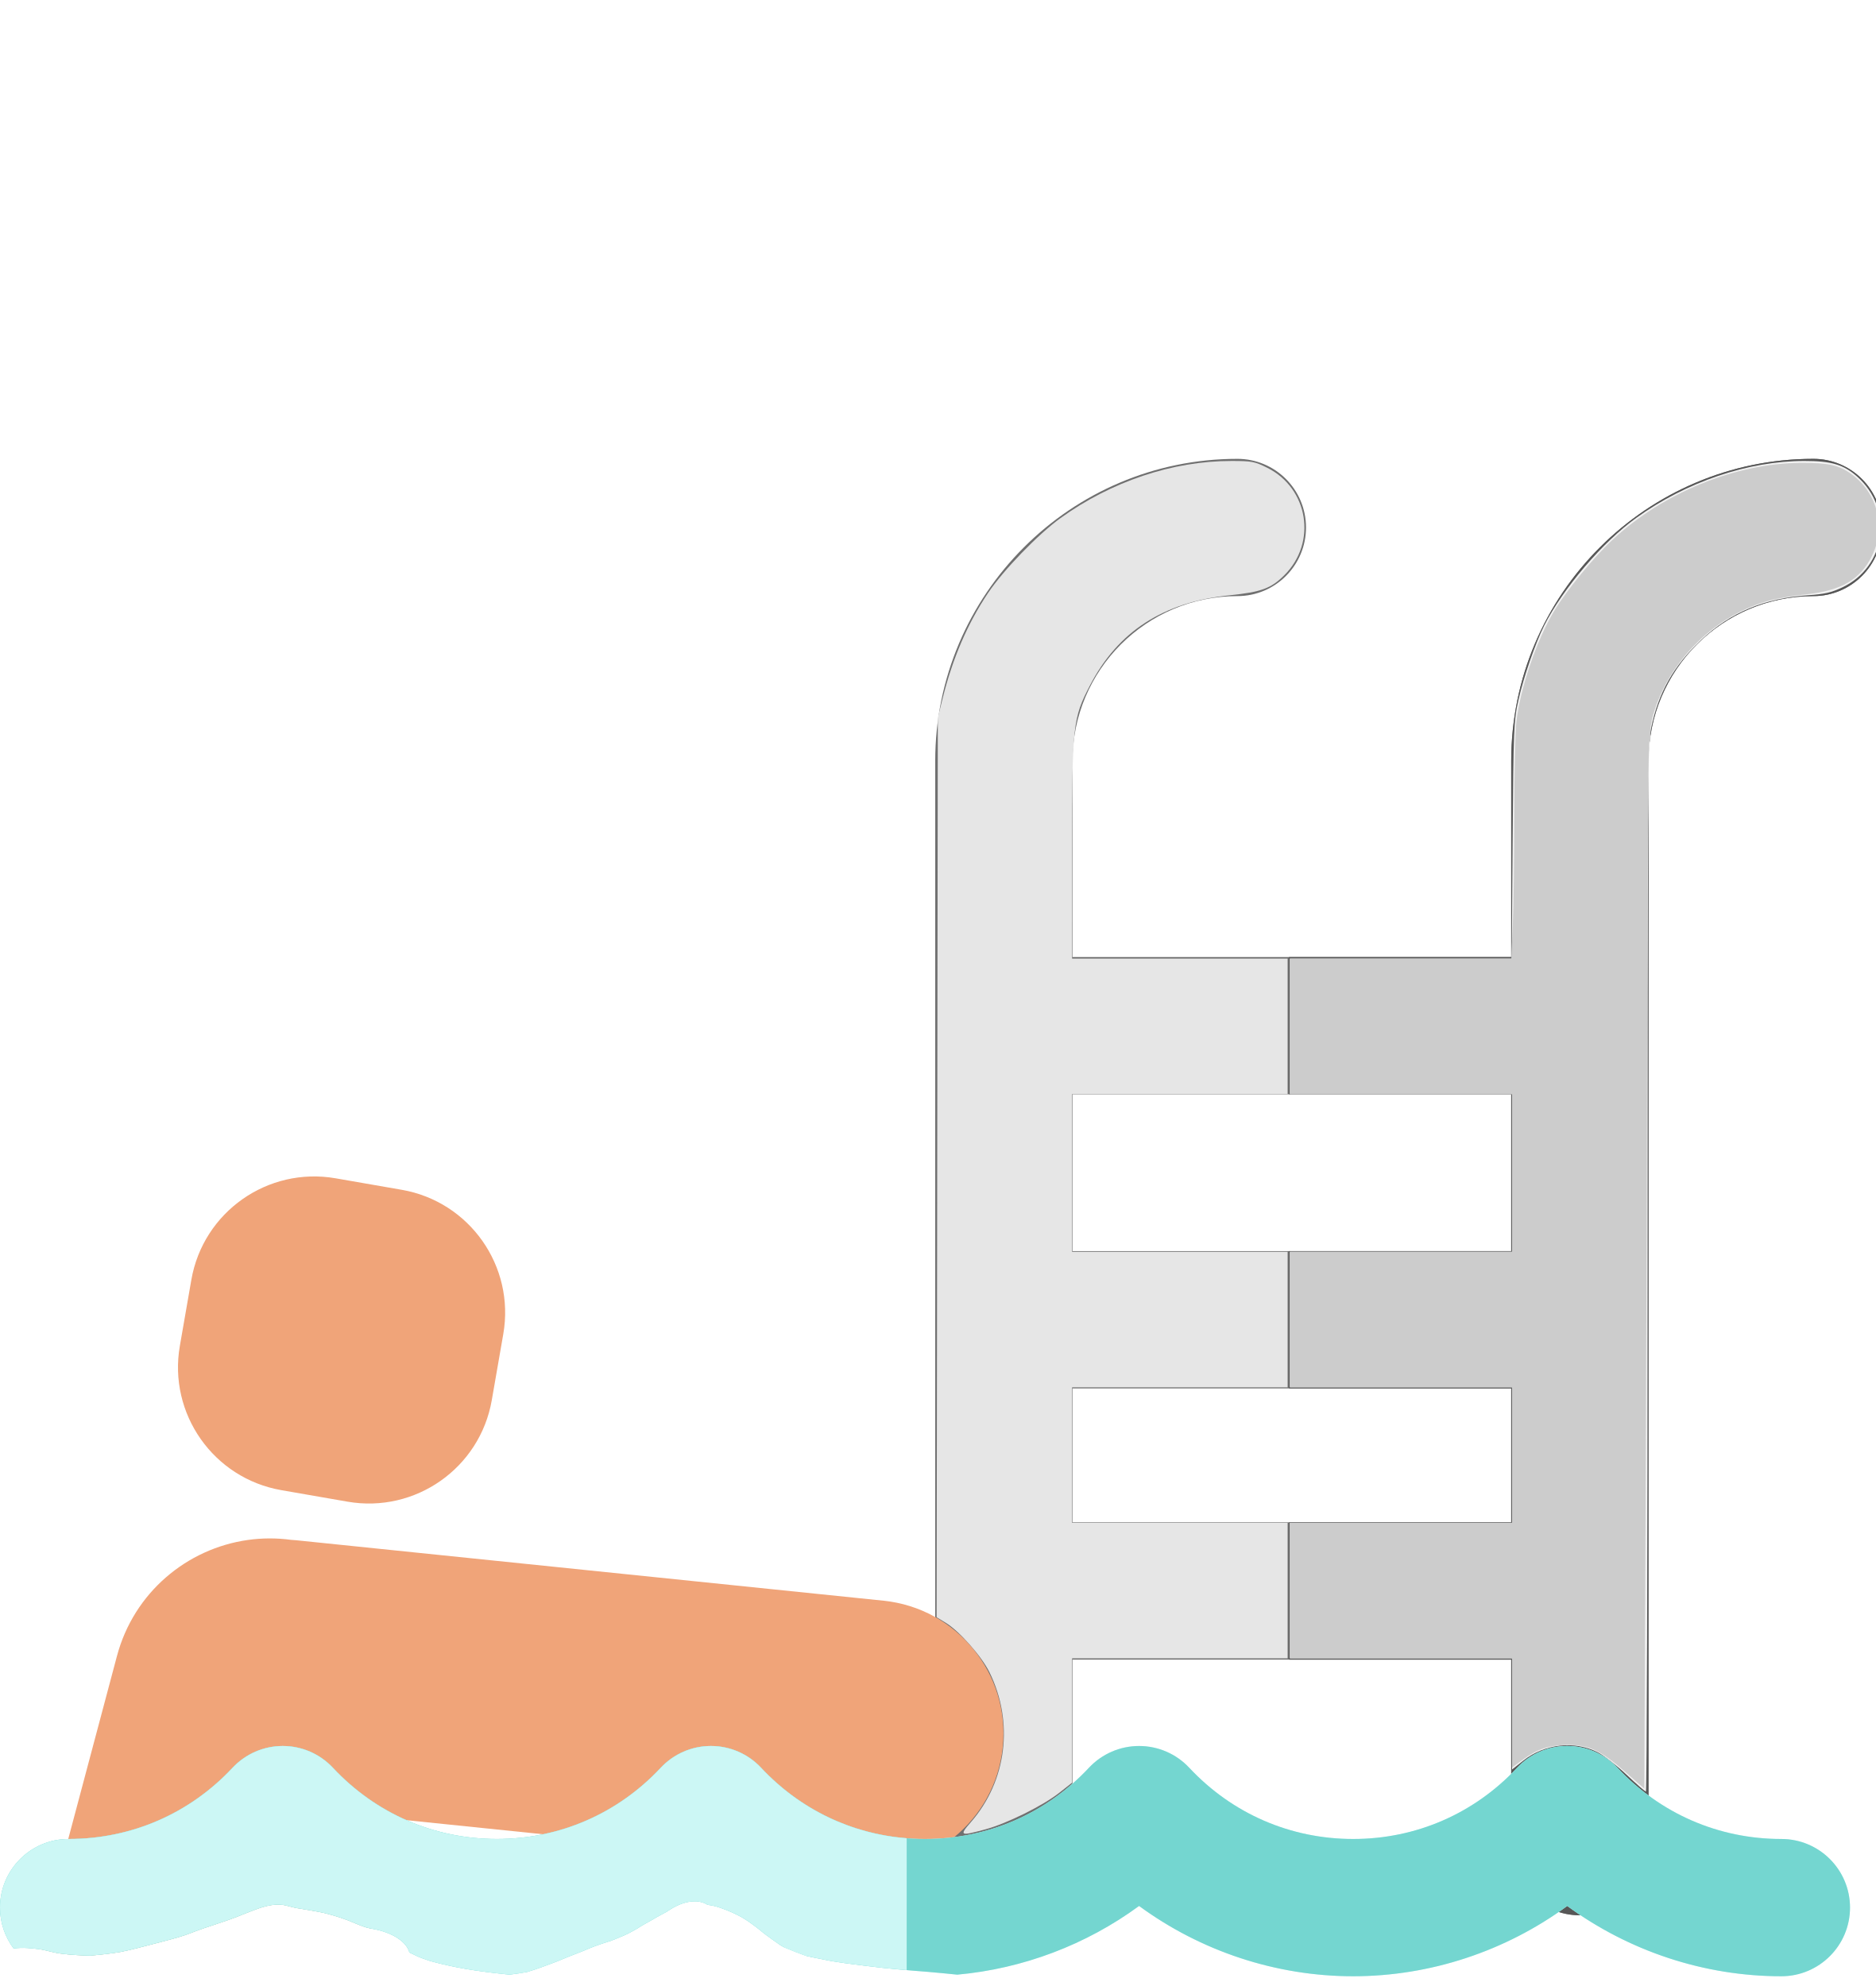
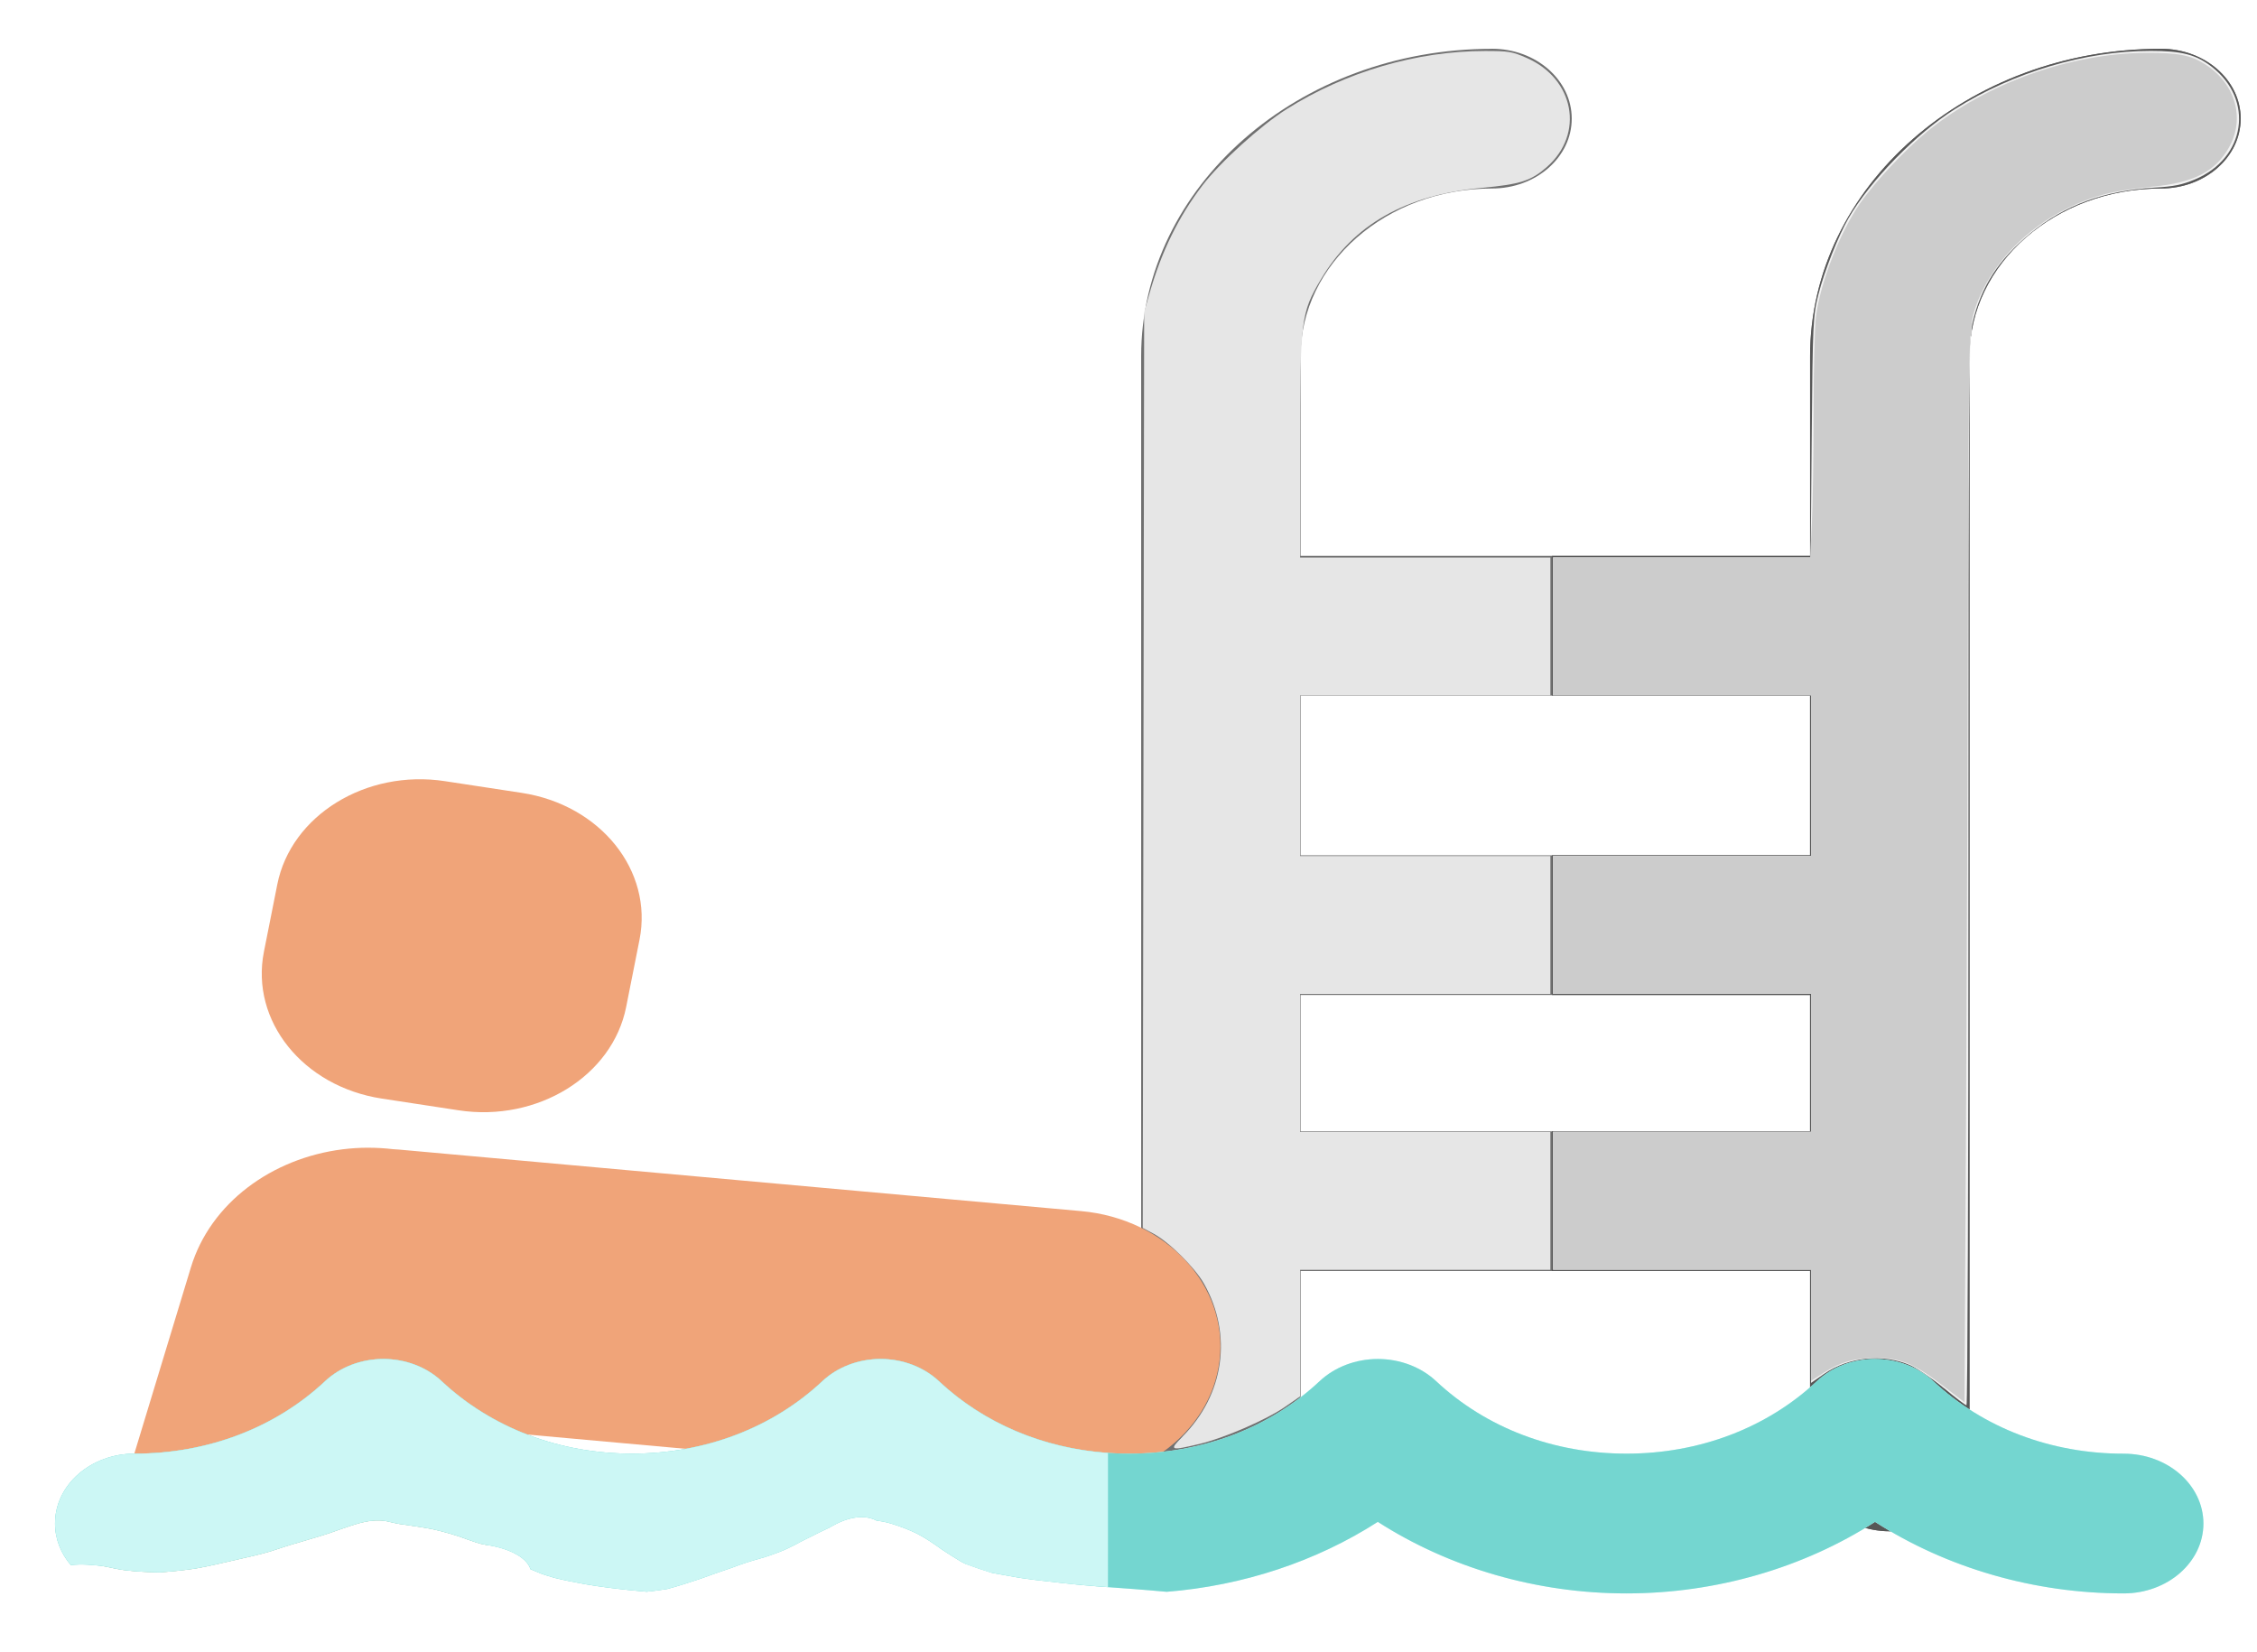
- <svg xmlns="http://www.w3.org/2000/svg" height="844.392" width="797.166" version="1.1" id="Capa_1" viewBox="0 0 510.19 540.414" xml:space="preserve">
+ <svg xmlns="http://www.w3.org/2000/svg" height="113.341" width="154.9" version="1.1" id="Capa_1" viewBox="0 0 99.136 72.539" xml:space="preserve">
  <defs id="defs19" />
-   <path style="fill:#f0a479" d="M 76.55,405.492 C 58.083,402.28 45.716,384.706 48.927,366.239 L 52.056,348.253 c 3.213,-18.467 20.786,-30.834 39.253,-27.623 l 17.986,3.129 c 18.468,3.213 30.836,20.785 27.624,39.253 l -3.128,17.987 c -3.212,18.466 -20.787,30.833 -39.254,27.622 z" id="path2" />
-   <path id="path4" style="fill:#707070" d="m 336.627,124.856 c -45.324,0 -82.199,36.876 -82.199,82.2 v 297.574 c 0,10.314 8.361,18.674 18.675,18.674 10.314,0 18.675,-8.36 18.675,-18.674 v -53.029 h 119.349 v 50.895 c 0,10.314 8.361,18.675 18.675,18.675 10.314,0 18.675,-8.361 18.675,-18.675 V 207.055 c 0,-24.73 20.119,-44.85 44.849,-44.85 10.314,0 18.675,-8.361 18.675,-18.675 10e-4,-10.313 -8.361,-18.674 -18.675,-18.674 -45.324,0 -82.199,36.876 -82.199,82.2 v 53.362 H 291.778 v -53.362 c 0,-24.73 20.119,-44.85 44.849,-44.85 10.314,0 18.675,-8.361 18.675,-18.675 0,-10.314 -8.361,-18.675 -18.675,-18.675 z m -44.85,172.912 h 119.351 v 42.684 h -119.351 z m 0,80.034 h 119.351 v 36.448 h -119.351 z" />
-   <path style="fill:#575757" d="m 493.327,124.856 c -45.324,0 -82.199,36.875 -82.199,82.199 v 53.362 h -60.465 v 37.35 h 60.465 v 42.684 h -60.465 v 37.35 h 60.465 v 36.448 h -60.465 v 37.35 h 60.465 v 50.896 c 0,10.314 8.361,18.675 18.675,18.675 10.314,0 18.675,-8.361 18.675,-18.675 v -295.44 c 0,-24.73 20.119,-44.849 44.849,-44.849 10.314,0 18.675,-8.361 18.675,-18.675 0,-10.314 -8.361,-18.675 -18.675,-18.675 z" id="path6" />
-   <path id="path8" style="fill:#f0a479" d="m 73.253,418.622 c -1.963,0.007 -3.91,0.149 -5.826,0.42 -16.609,2.346 -31.016,14.335 -35.604,31.565 l -21.241,79.797 c 0.276,0.037 0.557,0.063 0.831,0.102 1.736,0.35 3.43,0.885 5.191,1.096 2.63,0.34 5.278,0.487 7.929,0.542 2.751,-0.229 5.495,-0.534 8.219,-0.993 3.246,-0.623 6.419,-1.559 9.625,-2.354 2.713,-0.726 5.456,-1.372 8.115,-2.281 2.284,-0.859 4.565,-1.731 6.893,-2.465 3.14,-1.053 6.292,-2.078 9.344,-3.375 3.031,-1.161 6.152,-2.574 9.429,-2.406 0.468,0.024 0.939,0.081 1.414,0.175 1.399,0.332 2.769,0.776 4.208,0.929 2.208,0.383 4.426,0.727 6.614,1.213 2.837,0.716 5.625,1.611 8.306,2.793 1.374,0.555 2.791,1.164 4.255,1.41 v -0.001 c 0.086,0.014 0.165,0.033 0.25,0.048 l 7.905,-29.696 123.808,12.744 c 19.97,2.056 37.826,-12.468 39.881,-32.438 2.056,-19.97 -12.468,-37.825 -32.439,-39.88 L 80.61,419.122 c -0.478,-0.049 -0.952,-0.081 -1.426,-0.11 -1.987,-0.27 -3.968,-0.397 -5.931,-0.39 z M 3.043,590.322 c 0.009,0.035 0.133,0.358 0.219,0.583 -0.005,-0.066 -0.017,-0.133 -0.02,-0.199 -0.136,-0.275 -0.214,-0.442 -0.199,-0.384 z m 3.123,8.539 c 0.05,0.162 0.095,0.325 0.145,0.488 0.085,-0.091 0.224,-0.244 0.313,-0.339 -0.153,-0.048 -0.305,-0.1 -0.458,-0.149 z M 159.228,723.193 c -0.208,-0.006 -0.758,0.337 -0.556,0.284 0.126,-0.033 0.521,-0.185 0.777,-0.274 -0.073,-0.002 -0.149,-0.007 -0.221,-0.01 z m -1.225,13.013 0.045,0.564 c 0.214,-0.165 0.457,-0.287 0.684,-0.434 -0.243,-0.035 -0.486,-0.071 -0.729,-0.13 z m 70.234,3.188 c -0.296,0.442 -0.587,0.882 -0.938,1.335 -0.39,0.386 -0.797,0.739 -1.218,1.068 l 2.32,-0.285 z m -25.949,4.975 c -0.443,0.172 -0.886,0.344 -1.329,0.516 l 1.724,-0.211 c -0.131,-0.103 -0.265,-0.202 -0.395,-0.305 z m -36.493,3.15 c -0.221,0.159 -0.429,0.321 -0.604,0.486 -0.137,0.13 0.349,-0.147 0.524,-0.22 0.034,-0.115 0.048,-0.155 0.08,-0.266 z" />
-   <path id="path10" style="fill:#ccf7f5" d="m 426.377,475.104 c -5.172,0 -10.11,2.144 -13.641,5.921 -11.686,12.5 -27.526,19.384 -44.6,19.384 -17.074,0 -32.914,-6.884 -44.602,-19.384 -3.531,-3.776 -8.47,-5.92 -13.641,-5.92 -5.171,0 -10.111,2.143 -13.643,5.92 -11.687,12.499 -27.525,19.384 -44.599,19.384 -17.074,0 -32.914,-6.884 -44.602,-19.384 -3.533,-3.776 -8.472,-5.92 -13.643,-5.92 -5.171,0 -10.11,2.144 -13.641,5.921 -11.686,12.499 -27.526,19.384 -44.6,19.384 -17.074,0 -32.912,-6.884 -44.6,-19.384 -3.533,-3.776 -8.472,-5.92 -13.643,-5.92 -5.172,0 -10.11,2.143 -13.641,5.92 -11.688,12.499 -27.528,19.384 -44.602,19.384 -10.314,0 -18.675,8.36 -18.675,18.674 0,4.173 1.387,8.013 3.7,11.123 2.535,-0.362 5.161,-0.063 7.708,0.3 1.736,0.35 3.43,0.885 5.191,1.096 2.63,0.34 5.278,0.487 7.929,0.542 2.751,-0.229 5.495,-0.534 8.219,-0.993 3.246,-0.623 6.419,-1.559 9.625,-2.354 2.713,-0.726 5.456,-1.372 8.115,-2.281 2.284,-0.859 4.565,-1.731 6.893,-2.465 3.14,-1.053 6.292,-2.078 9.344,-3.375 3.031,-1.161 6.152,-2.574 9.429,-2.406 0.468,0.024 0.939,0.081 1.414,0.175 1.399,0.332 2.769,0.776 4.208,0.929 2.208,0.383 4.426,0.727 6.614,1.213 2.837,0.716 5.625,1.611 8.306,2.793 1.374,0.555 2.791,1.164 4.255,1.41 v -0.001 c 6.138,1.03 9.727,3.775 10.424,6.509 0.425,0.205 0.854,0.4 1.28,0.603 1.39,0.751 2.888,1.205 4.374,1.716 2.381,0.655 4.783,1.216 7.205,1.694 3.341,0.668 6.716,1.137 10.098,1.548 1.427,0.142 2.852,0.304 4.278,0.466 1.605,-0.2 3.207,-0.421 4.796,-0.723 2.656,-0.785 5.24,-1.792 7.834,-2.758 2.464,-1.036 4.951,-2.019 7.448,-2.975 2.072,-0.927 4.202,-1.71 6.368,-2.388 1.589,-0.471 3.107,-1.145 4.634,-1.784 1.284,-0.554 2.501,-1.242 3.711,-1.938 1.319,-0.879 2.729,-1.605 4.104,-2.39 1.285,-0.798 2.634,-1.481 3.961,-2.204 0.417,-0.304 0.145,-0.113 0.831,-0.55 2.429,-1.548 4.668,-2.219 6.569,-2.251 1.44,-0.024 2.658,0.343 3.635,0.958 1.078,0.126 2.25,0.391 3.51,0.828 2.031,0.703 3.992,1.57 5.875,2.604 2.108,1.239 4.024,2.75 5.906,4.301 1.432,1.104 2.917,2.135 4.398,3.174 0.667,0.389 0.821,0.479 1.025,0.603 2.083,0.882 4.188,1.713 6.326,2.454 1.39,0.304 2.783,0.591 4.18,0.855 3.961,0.866 7.999,1.298 12.016,1.811 5.597,0.751 11.227,1.173 16.854,1.629 2.616,0.225 5.23,0.478 7.841,0.748 17.879,-1.622 35.029,-8.119 49.454,-18.694 16.776,12.299 37.23,19.125 58.242,19.125 21.01,0 41.465,-6.827 58.24,-19.125 16.777,12.297 37.232,19.125 58.243,19.125 10.314,0 18.675,-8.361 18.685,-18.676 0,-10.314 -8.361,-18.675 -18.675,-18.675 -17.074,0 -32.914,-6.884 -44.602,-19.384 -3.531,-3.776 -8.473,-5.92 -13.643,-5.92 z" />
-   <path id="path12" style="fill:#74d6d0" d="m 426.377,475.104 c -5.172,0 -10.11,2.144 -13.641,5.921 -11.686,12.5 -27.526,19.384 -44.6,19.384 -17.074,0 -32.914,-6.884 -44.602,-19.384 -3.531,-3.776 -8.47,-5.92 -13.641,-5.92 -5.171,0 -10.111,2.143 -13.643,5.92 -11.687,12.499 -27.525,19.384 -44.599,19.384 -17.074,0 -32.914,-6.884 -44.602,-19.384 -3.533,-3.776 -8.472,-5.92 -13.643,-5.92 -5.171,0 -10.11,2.144 -13.641,5.921 -11.686,12.499 -27.526,19.384 -44.6,19.384 -17.074,0 -32.912,-6.884 -44.6,-19.384 -3.533,-3.776 -8.472,-5.92 -13.643,-5.92 -5.172,0 -10.11,2.143 -13.641,5.92 -11.688,12.499 -27.528,19.384 -44.602,19.384 -10.314,0 -18.675,8.36 -18.675,18.674 0,4.173 1.387,8.013 3.7,11.123 2.535,-0.362 5.161,-0.063 7.708,0.3 1.736,0.35 3.43,0.885 5.191,1.096 2.63,0.34 5.278,0.487 7.929,0.542 2.751,-0.229 5.495,-0.534 8.219,-0.993 3.246,-0.623 6.419,-1.559 9.625,-2.354 2.713,-0.726 5.456,-1.372 8.115,-2.281 2.284,-0.859 4.565,-1.731 6.893,-2.465 3.14,-1.053 6.292,-2.078 9.344,-3.375 3.031,-1.161 6.152,-2.574 9.429,-2.406 0.468,0.024 0.939,0.081 1.414,0.175 1.399,0.332 2.769,0.776 4.208,0.929 2.208,0.383 4.426,0.727 6.614,1.213 2.837,0.716 5.625,1.611 8.306,2.793 1.374,0.555 2.791,1.164 4.255,1.41 v -0.001 c 6.138,1.03 9.727,3.775 10.424,6.509 0.425,0.205 0.854,0.4 1.28,0.603 1.39,0.751 2.888,1.205 4.374,1.716 2.381,0.655 4.783,1.216 7.205,1.694 3.341,0.668 6.716,1.137 10.098,1.548 1.427,0.142 2.852,0.304 4.278,0.466 1.605,-0.2 3.207,-0.421 4.796,-0.723 2.656,-0.785 5.24,-1.792 7.834,-2.758 2.464,-1.036 4.951,-2.019 7.448,-2.975 2.072,-0.927 4.202,-1.71 6.368,-2.388 1.589,-0.471 3.107,-1.145 4.634,-1.784 1.284,-0.554 2.501,-1.242 3.711,-1.938 1.319,-0.879 2.729,-1.605 4.104,-2.39 1.285,-0.798 2.634,-1.481 3.961,-2.204 0.417,-0.304 0.145,-0.113 0.831,-0.55 2.429,-1.548 4.668,-2.219 6.569,-2.251 1.44,-0.024 2.658,0.343 3.635,0.958 1.078,0.126 2.25,0.391 3.51,0.828 2.031,0.703 3.992,1.57 5.875,2.604 2.108,1.239 4.024,2.75 5.906,4.301 1.432,1.104 2.917,2.135 4.398,3.174 0.667,0.389 0.821,0.479 1.025,0.603 2.083,0.882 4.188,1.713 6.326,2.454 1.39,0.304 2.783,0.591 4.18,0.855 3.961,0.866 7.999,1.298 12.016,1.811 5.597,0.751 11.227,1.173 16.854,1.629 2.616,0.225 5.23,0.478 7.841,0.748 17.879,-1.622 35.029,-8.119 49.454,-18.694 16.776,12.299 37.23,19.125 58.242,19.125 21.01,0 41.465,-6.827 58.24,-19.125 16.777,12.297 37.232,19.125 58.243,19.125 10.314,0 18.675,-8.361 18.685,-18.676 0,-10.314 -8.361,-18.675 -18.675,-18.675 -17.074,0 -32.914,-6.884 -44.602,-19.384 -3.531,-3.776 -8.473,-5.92 -13.643,-5.92 z" />
-   <path id="path14" style="fill:#ccf7f5" d="m 193.402,475.105 c -5.171,0 -10.112,2.144 -13.643,5.921 -11.687,12.5 -27.526,19.384 -44.6,19.384 -17.074,0 -32.912,-6.884 -44.6,-19.384 -3.531,-3.777 -8.472,-5.92 -13.643,-5.92 -5.171,0 -10.108,2.144 -13.641,5.92 C 51.587,493.527 35.748,500.41 18.674,500.41 8.361,500.41 0,508.772 0,519.086 c 0,4.173 1.386,8.013 3.699,11.123 2.537,-0.363 5.165,-0.065 7.714,0.299 1.736,0.35 3.43,0.885 5.191,1.096 2.63,0.34 5.278,0.487 7.929,0.542 2.751,-0.229 5.495,-0.534 8.219,-0.993 3.246,-0.623 6.419,-1.559 9.625,-2.354 2.713,-0.726 5.456,-1.372 8.115,-2.281 2.284,-0.859 4.565,-1.731 6.893,-2.465 3.14,-1.053 6.292,-2.078 9.344,-3.375 3.031,-1.161 6.152,-2.574 9.429,-2.406 0.468,0.024 0.939,0.081 1.414,0.175 1.399,0.332 2.769,0.776 4.208,0.929 2.208,0.383 4.426,0.727 6.614,1.213 2.837,0.716 5.625,1.611 8.306,2.793 1.374,0.555 2.791,1.164 4.255,1.41 v -0.001 c 6.128,1.028 9.716,3.766 10.421,6.495 0.427,0.206 0.854,0.413 1.283,0.616 1.39,0.751 2.888,1.205 4.374,1.716 2.381,0.655 4.783,1.216 7.205,1.694 3.341,0.668 6.716,1.137 10.098,1.548 1.427,0.142 2.852,0.304 4.278,0.466 1.605,-0.2 3.207,-0.421 4.796,-0.723 2.656,-0.785 5.24,-1.792 7.834,-2.758 2.464,-1.036 4.951,-2.019 7.448,-2.975 2.072,-0.927 4.202,-1.71 6.368,-2.388 1.589,-0.471 3.107,-1.145 4.634,-1.784 1.284,-0.554 2.501,-1.242 3.711,-1.938 1.319,-0.879 2.729,-1.605 4.104,-2.39 1.285,-0.798 2.634,-1.481 3.961,-2.204 0.417,-0.304 0.145,-0.113 0.831,-0.55 2.429,-1.548 4.668,-2.219 6.569,-2.251 1.44,-0.024 2.658,0.342 3.635,0.958 1.078,0.126 2.25,0.391 3.51,0.828 2.031,0.703 3.992,1.57 5.875,2.604 2.108,1.239 4.024,2.75 5.906,4.301 1.432,1.104 2.917,2.135 4.398,3.174 0.809,0.472 0.926,0.541 1.28,0.757 1.883,0.793 3.785,1.542 5.714,2.219 1.508,0.336 3.021,0.648 4.538,0.935 3.961,0.866 7.999,1.298 12.016,1.811 3.629,0.487 7.274,0.825 10.921,1.134 l 0.007,-35.873 c -15.158,-1.205 -29.081,-7.913 -39.623,-19.188 -3.531,-3.777 -8.47,-5.92 -13.641,-5.92 z" />
-   <path style="fill:#f2f2f2;stroke-width:0.945" d="m 691.381,754.546 c -4.156,-3.937 -9.673,-8.234 -12.26,-9.549 -9.861,-5.013 -22.547,-3.586 -31.578,3.553 l -4.804,3.797 v -23.635 -23.635 h -47.225 -47.225 v -28.808 -28.808 h 47.225 47.225 v -28.808 -28.808 h -47.225 -47.225 V 561.039 532.231 h 47.225 47.225 v -33.53 -33.53 h -47.225 -47.225 v -28.808 -28.808 h 47.159 47.159 l 0.383,-50.295 c 0.364,-47.806 0.487,-50.761 2.489,-59.709 2.168,-9.691 7.19,-24.184 10.977,-31.673 7.929,-15.683 24.775,-35.382 39.046,-45.657 21.287,-15.327 47.548,-24.227 71.509,-24.234 11.415,-0.004 16.599,1.523 22.344,6.58 15.713,13.832 12.526,38.231 -6.158,47.136 -4.65,2.216 -7.666,2.915 -14.574,3.377 -18.6,1.245 -33.029,7.284 -45.552,19.065 -11.689,10.996 -18.093,22.283 -21.212,37.383 -1.349,6.529 -1.502,30.036 -1.502,229.745 0,122.36 -0.319,222.462 -0.708,222.45 -0.39,-0.012 -4.109,-3.243 -8.264,-7.18 z" id="path377" transform="scale(0.6400037)" />
-   <path style="fill:#e6e6e6;stroke-width:0.945" d="m 412.674,774.755 c 15.276,-17.462 18.389,-42.507 7.926,-63.76 -3.36,-6.826 -12.798,-17.503 -18.589,-21.03 l -3.877,-2.361 0.258,-191.263 0.258,-191.263 2.005,-8.028 c 4.3,-17.217 10.595,-31.848 19.31,-44.878 6.485,-9.696 21.331,-25.052 30.836,-31.896 21.631,-15.575 47.619,-24.274 72.542,-24.284 8.752,-0.003 10.004,0.233 15.335,2.897 17.493,8.741 21.198,31.729 7.346,45.581 -5.735,5.735 -9.741,7.207 -23.584,8.665 -28.104,2.961 -47.162,15.302 -59.118,38.282 -7.28,13.992 -7.582,16.768 -7.59,69.625 l -0.007,46.517 h 45.809 45.809 v 28.808 28.808 h -45.809 -45.809 v 33.53 33.53 h 45.809 45.809 v 28.808 28.808 h -45.809 -45.809 v 28.808 28.808 h 45.809 45.809 v 28.808 28.808 h -45.809 -45.809 v 26.432 26.432 l -5.431,4.284 c -6.928,5.465 -22.275,13.066 -31.386,15.545 -10.824,2.945 -11.264,2.733 -6.235,-3.016 z" id="path448" transform="scale(0.6400037)" />
-   <path style="fill:#cccccc;stroke-width:0.945" d="m 690.909,753.417 c -10.385,-9.122 -15.356,-11.483 -24.202,-11.495 -8.013,-0.011 -13.103,1.621 -19.346,6.204 l -4.621,3.392 v -23.221 -23.221 h -47.225 -47.225 v -28.808 -28.808 h 47.225 47.225 v -28.808 -28.808 h -47.225 -47.225 V 561.039 532.231 h 47.225 47.225 v -33.53 -33.53 h -47.225 -47.225 v -28.808 -28.808 h 47.078 47.078 l 0.62,-14.318 c 0.341,-7.875 0.623,-28.808 0.627,-46.517 0.004,-17.71 0.403,-35.642 0.887,-39.85 1.644,-14.295 8.735,-35.05 16.133,-47.216 5.485,-9.022 16.761,-22.748 24.847,-30.246 21.498,-19.937 52.131,-32.44 79.845,-32.59 11.782,-0.064 16.311,0.933 21.577,4.748 11.148,8.076 14.798,22.672 8.714,34.848 -5.01,10.027 -12.921,14.643 -27.897,16.279 -5.145,0.562 -11.881,1.667 -14.968,2.455 -23.327,5.953 -43.408,25.518 -50.127,48.84 -0.875,3.038 -1.41,6.757 -1.189,8.264 0.221,1.508 0.051,2.742 -0.379,2.742 -0.43,0 -0.843,45.797 -0.919,101.771 -0.076,55.974 -0.395,156.206 -0.708,222.737 l -0.57,120.967 z" id="path519" transform="scale(0.6400037)" />
+   <path style="fill:#f0a479;stroke-width:0.176" d="m 16.771,48.258 c -3.463,-0.528 -5.781,-3.416 -5.179,-6.45 l 0.587,-2.955 c 0.602,-3.035 3.897,-5.067 7.36,-4.539 l 3.372,0.514 c 3.463,0.528 5.782,3.415 5.179,6.45 l -0.587,2.956 c -0.602,3.034 -3.898,5.066 -7.36,4.539 z" id="path2" />
+   <path id="path4" style="fill:#707070;stroke-width:0.176" d="m 65.536,2.144 c -8.498,0 -15.412,6.059 -15.412,13.507 v 48.897 c 0,1.695 1.568,3.068 3.502,3.068 1.934,0 3.502,-1.374 3.502,-3.068 v -8.714 h 22.378 v 8.363 c 0,1.695 1.568,3.069 3.502,3.069 1.934,0 3.502,-1.374 3.502,-3.069 v -48.547 c 0,-4.064 3.772,-7.37 8.409,-7.37 1.934,0 3.502,-1.374 3.502,-3.069 1.87e-4,-1.695 -1.568,-3.068 -3.502,-3.068 -8.498,0 -15.412,6.059 -15.412,13.507 v 8.768 H 57.126 v -8.768 c 0,-4.064 3.772,-7.37 8.409,-7.37 1.934,0 3.502,-1.374 3.502,-3.069 0,-1.695 -1.568,-3.069 -3.502,-3.069 z M 57.126,30.557 h 22.378 v 7.014 H 57.126 Z m 0,13.151 h 22.378 v 5.989 H 57.126 Z" />
+   <path style="fill:#575757;stroke-width:0.176" d="m 94.917,2.144 c -8.498,0 -15.412,6.059 -15.412,13.507 v 8.768 H 68.167 v 6.137 h 11.337 v 7.014 H 68.167 v 6.137 h 11.337 v 5.989 H 68.167 v 6.137 h 11.337 v 8.363 c 0,1.695 1.568,3.069 3.502,3.069 1.934,0 3.502,-1.374 3.502,-3.069 v -48.546 c 0,-4.064 3.772,-7.37 8.409,-7.37 1.934,0 3.502,-1.374 3.502,-3.069 0,-1.695 -1.568,-3.069 -3.502,-3.069 z" id="path6" />
+   <path id="path8" style="fill:#f0a479;stroke-width:0.176" d="m 16.153,50.416 c -0.368,0.001 -0.733,0.025 -1.092,0.069 -3.114,0.386 -5.816,2.356 -6.676,5.187 l -3.983,13.112 c 0.052,0.006 0.104,0.01 0.156,0.017 0.325,0.058 0.643,0.145 0.973,0.18 0.493,0.056 0.99,0.08 1.487,0.089 0.516,-0.038 1.03,-0.088 1.541,-0.163 0.609,-0.102 1.204,-0.256 1.805,-0.387 0.509,-0.119 1.023,-0.225 1.522,-0.375 0.428,-0.141 0.856,-0.284 1.292,-0.405 0.589,-0.173 1.18,-0.341 1.752,-0.555 0.568,-0.191 1.154,-0.423 1.768,-0.395 0.088,0.004 0.176,0.013 0.265,0.029 0.262,0.054 0.519,0.127 0.789,0.153 0.414,0.063 0.83,0.119 1.24,0.199 0.532,0.118 1.055,0.265 1.557,0.459 0.258,0.091 0.523,0.191 0.798,0.232 v -1.7e-4 c 0.016,0.002 0.031,0.005 0.047,0.008 l 1.482,-4.88 23.214,2.094 c 3.744,0.338 7.092,-2.049 7.478,-5.33 0.385,-3.281 -2.338,-6.215 -6.082,-6.553 l -29.953,-2.702 c -0.09,-0.008 -0.179,-0.013 -0.267,-0.018 -0.373,-0.044 -0.744,-0.065 -1.112,-0.064 z M 2.988,78.629 c 0.002,0.006 0.025,0.059 0.041,0.096 -0.001,-0.011 -0.003,-0.022 -0.004,-0.033 -0.026,-0.045 -0.04,-0.073 -0.037,-0.063 z m 0.585,1.403 c 0.009,0.027 0.018,0.053 0.027,0.08 0.016,-0.015 0.042,-0.04 0.059,-0.056 -0.029,-0.008 -0.057,-0.016 -0.086,-0.024 z M 32.273,100.462 c -0.039,-9.9e-4 -0.142,0.055 -0.104,0.047 0.024,-0.005 0.098,-0.03 0.146,-0.045 -0.014,-3.3e-4 -0.028,-10e-4 -0.041,-0.002 z m -0.23,2.138 0.008,0.093 c 0.04,-0.027 0.086,-0.047 0.128,-0.071 -0.046,-0.006 -0.091,-0.012 -0.137,-0.021 z m 13.169,0.524 c -0.056,0.073 -0.11,0.145 -0.176,0.219 -0.073,0.063 -0.149,0.121 -0.228,0.175 l 0.435,-0.047 z m -4.865,0.817 c -0.083,0.028 -0.166,0.057 -0.249,0.085 l 0.323,-0.035 c -0.024,-0.017 -0.05,-0.033 -0.074,-0.05 z m -6.842,0.518 c -0.041,0.026 -0.08,0.053 -0.113,0.08 -0.026,0.021 0.066,-0.024 0.098,-0.036 0.006,-0.019 0.009,-0.025 0.015,-0.044 z" />
+   <path id="path10" style="fill:#ccf7f5;stroke-width:0.176" d="m 82.364,59.697 c -0.97,0 -1.896,0.352 -2.558,0.973 -2.191,2.054 -5.161,3.185 -8.363,3.185 -3.201,0 -6.171,-1.131 -8.363,-3.185 -0.662,-0.62 -1.588,-0.973 -2.558,-0.973 -0.97,0 -1.896,0.352 -2.558,0.973 -2.191,2.054 -5.161,3.185 -8.362,3.185 -3.201,0 -6.171,-1.131 -8.363,-3.185 -0.662,-0.62 -1.588,-0.973 -2.558,-0.973 -0.97,0 -1.896,0.352 -2.558,0.973 -2.191,2.054 -5.161,3.185 -8.363,3.185 -3.201,0 -6.171,-1.131 -8.363,-3.185 -0.662,-0.62 -1.588,-0.973 -2.558,-0.973 -0.97,0 -1.896,0.352 -2.558,0.973 -2.191,2.054 -5.161,3.185 -8.363,3.185 -1.934,0 -3.502,1.374 -3.502,3.068 0,0.686 0.26,1.317 0.694,1.828 0.475,-0.059 0.968,-0.01 1.445,0.049 0.325,0.058 0.643,0.145 0.973,0.18 0.493,0.056 0.99,0.08 1.487,0.089 0.516,-0.038 1.03,-0.088 1.541,-0.163 0.609,-0.102 1.204,-0.256 1.805,-0.387 0.509,-0.119 1.023,-0.225 1.522,-0.375 0.428,-0.141 0.856,-0.284 1.292,-0.405 0.589,-0.173 1.18,-0.341 1.752,-0.555 0.568,-0.191 1.154,-0.423 1.768,-0.395 0.088,0.004 0.176,0.013 0.265,0.029 0.262,0.054 0.519,0.127 0.789,0.153 0.414,0.063 0.83,0.119 1.24,0.199 0.532,0.118 1.055,0.265 1.557,0.459 0.258,0.091 0.523,0.191 0.798,0.232 v -1.7e-4 c 1.151,0.169 1.824,0.62 1.954,1.07 0.08,0.034 0.16,0.066 0.24,0.099 0.261,0.123 0.541,0.198 0.82,0.282 0.446,0.108 0.897,0.2 1.351,0.278 0.627,0.11 1.259,0.187 1.893,0.254 0.268,0.023 0.535,0.05 0.802,0.077 0.301,-0.033 0.601,-0.069 0.899,-0.119 0.498,-0.129 0.982,-0.295 1.469,-0.453 0.462,-0.17 0.928,-0.332 1.396,-0.489 0.389,-0.152 0.788,-0.281 1.194,-0.392 0.298,-0.077 0.583,-0.188 0.869,-0.293 0.241,-0.091 0.469,-0.204 0.696,-0.318 0.247,-0.144 0.512,-0.264 0.769,-0.393 0.241,-0.131 0.494,-0.243 0.743,-0.362 0.078,-0.05 0.027,-0.018 0.156,-0.09 0.455,-0.254 0.875,-0.365 1.232,-0.37 0.27,-0.004 0.498,0.056 0.682,0.157 0.202,0.021 0.422,0.064 0.658,0.136 0.381,0.116 0.749,0.258 1.102,0.428 0.395,0.204 0.755,0.452 1.107,0.707 0.269,0.181 0.547,0.351 0.825,0.522 0.125,0.064 0.154,0.079 0.192,0.099 0.391,0.145 0.785,0.281 1.186,0.403 0.261,0.05 0.522,0.097 0.784,0.141 0.743,0.142 1.5,0.213 2.253,0.298 1.049,0.123 2.105,0.193 3.16,0.268 0.491,0.037 0.981,0.079 1.47,0.123 3.352,-0.267 6.568,-1.334 9.273,-3.072 3.145,2.021 6.981,3.143 10.92,3.143 3.939,0 7.775,-1.122 10.92,-3.143 3.146,2.021 6.981,3.143 10.921,3.143 1.934,0 3.502,-1.374 3.503,-3.069 0,-1.695 -1.568,-3.069 -3.502,-3.069 -3.201,0 -6.171,-1.131 -8.363,-3.185 -0.662,-0.62 -1.589,-0.973 -2.558,-0.973 z" />
+   <path id="path12" style="fill:#74d6d0;stroke-width:0.176" d="m 82.364,59.697 c -0.97,0 -1.896,0.352 -2.558,0.973 -2.191,2.054 -5.161,3.185 -8.363,3.185 -3.201,0 -6.171,-1.131 -8.363,-3.185 -0.662,-0.62 -1.588,-0.973 -2.558,-0.973 -0.97,0 -1.896,0.352 -2.558,0.973 -2.191,2.054 -5.161,3.185 -8.362,3.185 -3.201,0 -6.171,-1.131 -8.363,-3.185 -0.662,-0.62 -1.588,-0.973 -2.558,-0.973 -0.97,0 -1.896,0.352 -2.558,0.973 -2.191,2.054 -5.161,3.185 -8.363,3.185 -3.201,0 -6.171,-1.131 -8.363,-3.185 -0.662,-0.62 -1.588,-0.973 -2.558,-0.973 -0.97,0 -1.896,0.352 -2.558,0.973 -2.191,2.054 -5.161,3.185 -8.363,3.185 -1.934,0 -3.502,1.374 -3.502,3.068 0,0.686 0.26,1.317 0.694,1.828 0.475,-0.059 0.968,-0.01 1.445,0.049 0.325,0.058 0.643,0.145 0.973,0.18 0.493,0.056 0.99,0.08 1.487,0.089 0.516,-0.038 1.03,-0.088 1.541,-0.163 0.609,-0.102 1.204,-0.256 1.805,-0.387 0.509,-0.119 1.023,-0.225 1.522,-0.375 0.428,-0.141 0.856,-0.284 1.292,-0.405 0.589,-0.173 1.18,-0.341 1.752,-0.555 0.568,-0.191 1.154,-0.423 1.768,-0.395 0.088,0.004 0.176,0.013 0.265,0.029 0.262,0.054 0.519,0.127 0.789,0.153 0.414,0.063 0.83,0.119 1.24,0.199 0.532,0.118 1.055,0.265 1.557,0.459 0.258,0.091 0.523,0.191 0.798,0.232 v -1.7e-4 c 1.151,0.169 1.824,0.62 1.954,1.07 0.08,0.034 0.16,0.066 0.24,0.099 0.261,0.123 0.541,0.198 0.82,0.282 0.446,0.108 0.897,0.2 1.351,0.278 0.627,0.11 1.259,0.187 1.893,0.254 0.268,0.023 0.535,0.05 0.802,0.077 0.301,-0.033 0.601,-0.069 0.899,-0.119 0.498,-0.129 0.982,-0.295 1.469,-0.453 0.462,-0.17 0.928,-0.332 1.396,-0.489 0.389,-0.152 0.788,-0.281 1.194,-0.392 0.298,-0.077 0.583,-0.188 0.869,-0.293 0.241,-0.091 0.469,-0.204 0.696,-0.318 0.247,-0.144 0.512,-0.264 0.769,-0.393 0.241,-0.131 0.494,-0.243 0.743,-0.362 0.078,-0.05 0.027,-0.018 0.156,-0.09 0.455,-0.254 0.875,-0.365 1.232,-0.37 0.27,-0.004 0.498,0.056 0.682,0.157 0.202,0.021 0.422,0.064 0.658,0.136 0.381,0.116 0.749,0.258 1.102,0.428 0.395,0.204 0.755,0.452 1.107,0.707 0.269,0.181 0.547,0.351 0.825,0.522 0.125,0.064 0.154,0.079 0.192,0.099 0.391,0.145 0.785,0.281 1.186,0.403 0.261,0.05 0.522,0.097 0.784,0.141 0.743,0.142 1.5,0.213 2.253,0.298 1.049,0.123 2.105,0.193 3.16,0.268 0.491,0.037 0.981,0.079 1.47,0.123 3.352,-0.267 6.568,-1.334 9.273,-3.072 3.145,2.021 6.981,3.143 10.92,3.143 3.939,0 7.775,-1.122 10.92,-3.143 3.146,2.021 6.981,3.143 10.921,3.143 1.934,0 3.502,-1.374 3.503,-3.069 0,-1.695 -1.568,-3.069 -3.502,-3.069 -3.201,0 -6.171,-1.131 -8.363,-3.185 -0.662,-0.62 -1.589,-0.973 -2.558,-0.973 z" />
+   <path id="path14" style="fill:#ccf7f5;stroke-width:0.176" d="m 38.681,59.697 c -0.97,0 -1.896,0.352 -2.558,0.973 -2.191,2.054 -5.161,3.185 -8.363,3.185 -3.201,0 -6.171,-1.131 -8.363,-3.185 -0.662,-0.621 -1.588,-0.973 -2.558,-0.973 -0.97,0 -1.895,0.352 -2.558,0.973 -2.191,2.054 -5.161,3.185 -8.363,3.185 -1.934,0 -3.501,1.374 -3.501,3.069 0,0.686 0.26,1.317 0.694,1.828 0.476,-0.06 0.969,-0.011 1.446,0.049 0.325,0.058 0.643,0.145 0.973,0.18 0.493,0.056 0.99,0.08 1.487,0.089 0.516,-0.038 1.03,-0.088 1.541,-0.163 0.609,-0.102 1.204,-0.256 1.805,-0.387 0.509,-0.119 1.023,-0.225 1.522,-0.375 0.428,-0.141 0.856,-0.284 1.292,-0.405 0.589,-0.173 1.18,-0.341 1.752,-0.555 0.568,-0.191 1.154,-0.423 1.768,-0.395 0.088,0.004 0.176,0.013 0.265,0.029 0.262,0.054 0.519,0.127 0.789,0.153 0.414,0.063 0.83,0.119 1.24,0.199 0.532,0.118 1.055,0.265 1.557,0.459 0.258,0.091 0.523,0.191 0.798,0.232 v -1.7e-4 c 1.149,0.169 1.822,0.619 1.954,1.067 0.08,0.034 0.16,0.068 0.24,0.101 0.261,0.123 0.541,0.198 0.82,0.282 0.446,0.108 0.897,0.2 1.351,0.278 0.627,0.11 1.259,0.187 1.893,0.254 0.268,0.023 0.535,0.05 0.802,0.077 0.301,-0.033 0.601,-0.069 0.899,-0.119 0.498,-0.129 0.982,-0.295 1.469,-0.453 0.462,-0.17 0.928,-0.332 1.396,-0.489 0.389,-0.152 0.788,-0.281 1.194,-0.392 0.298,-0.077 0.583,-0.188 0.869,-0.293 0.241,-0.091 0.469,-0.204 0.696,-0.318 0.247,-0.144 0.512,-0.264 0.769,-0.393 0.241,-0.131 0.494,-0.243 0.743,-0.362 0.078,-0.05 0.027,-0.018 0.156,-0.09 0.455,-0.254 0.875,-0.365 1.232,-0.37 0.27,-0.004 0.498,0.056 0.682,0.157 0.202,0.021 0.422,0.064 0.658,0.136 0.381,0.116 0.749,0.258 1.102,0.428 0.395,0.204 0.755,0.452 1.107,0.707 0.269,0.181 0.547,0.351 0.825,0.522 0.152,0.077 0.174,0.089 0.24,0.124 0.353,0.13 0.71,0.253 1.071,0.365 0.283,0.055 0.566,0.106 0.851,0.154 0.743,0.142 1.5,0.213 2.253,0.298 0.681,0.08 1.364,0.136 2.048,0.186 l 0.001,-5.895 c -2.842,-0.198 -5.453,-1.3 -7.429,-3.153 -0.662,-0.621 -1.588,-0.973 -2.558,-0.973 z" />
+   <path style="fill:#f2f2f2;stroke-width:0.106" d="m 85.384,60.98 c -0.499,-0.414 -1.161,-0.866 -1.471,-1.004 -1.183,-0.527 -2.706,-0.377 -3.789,0.374 l -0.576,0.399 v -2.486 -2.486 h -5.667 -5.667 v -3.03 -3.03 h 5.667 5.667 v -3.03 -3.03 h -5.667 -5.667 v -3.03 -3.03 h 5.667 5.667 v -3.526 -3.526 h -5.667 -5.667 v -3.03 -3.03 h 5.659 5.659 l 0.046,-5.289 c 0.044,-5.027 0.058,-5.338 0.299,-6.279 0.26,-1.019 0.863,-2.543 1.317,-3.331 0.952,-1.649 2.973,-3.721 4.686,-4.801 2.554,-1.612 5.706,-2.548 8.581,-2.549 1.37,-4.9e-4 1.992,0.16 2.681,0.692 1.886,1.455 1.503,4.021 -0.739,4.957 -0.558,0.233 -0.92,0.307 -1.749,0.355 -2.232,0.131 -3.963,0.766 -5.466,2.005 -1.403,1.156 -2.171,2.343 -2.546,3.931 -0.162,0.687 -0.18,3.159 -0.18,24.161 0,12.868 -0.038,23.395 -0.085,23.394 -0.047,-0.001 -0.493,-0.341 -0.992,-0.755 z" id="path377" />
+   <path style="fill:#e6e6e6;stroke-width:0.106" d="m 51.939,63.105 c 1.833,-1.836 2.207,-4.47 0.951,-6.705 -0.403,-0.718 -1.536,-1.841 -2.231,-2.212 l -0.465,-0.248 0.031,-20.114 0.031,-20.114 0.241,-0.844 c 0.516,-1.811 1.271,-3.349 2.317,-4.72 0.778,-1.02 2.56,-2.635 3.7,-3.354 2.596,-1.638 5.714,-2.553 8.705,-2.554 1.05,-3.3e-4 1.201,0.025 1.84,0.305 2.099,0.919 2.544,3.337 0.882,4.794 -0.688,0.603 -1.169,0.758 -2.83,0.911 -3.373,0.311 -5.66,1.609 -7.094,4.026 -0.874,1.472 -0.91,1.763 -0.911,7.322 l -8.4e-4,4.892 h 5.497 5.497 v 3.03 3.03 H 62.603 57.105 v 3.526 3.526 h 5.497 5.497 v 3.03 3.03 H 62.603 57.105 v 3.03 3.03 h 5.497 5.497 v 3.03 3.03 H 62.603 57.105 v 2.78 2.78 l -0.652,0.451 c -0.831,0.575 -2.673,1.374 -3.766,1.635 -1.299,0.31 -1.352,0.287 -0.748,-0.317 z" id="path448" />
+   <path style="fill:#cccccc;stroke-width:0.106" d="m 85.328,60.861 c -1.246,-0.959 -1.843,-1.208 -2.904,-1.209 -0.962,-10e-4 -1.572,0.171 -2.322,0.652 l -0.555,0.357 v -2.442 -2.442 h -5.667 -5.667 v -3.03 -3.03 h 5.667 5.667 v -3.03 -3.03 h -5.667 -5.667 v -3.03 -3.03 h 5.667 5.667 v -3.526 -3.526 h -5.667 -5.667 v -3.03 -3.03 h 5.649 5.649 l 0.074,-1.506 c 0.041,-0.828 0.075,-3.03 0.075,-4.892 4.8e-4,-1.862 0.048,-3.748 0.106,-4.191 0.197,-1.503 1.048,-3.686 1.936,-4.965 0.658,-0.949 2.011,-2.392 2.982,-3.181 2.58,-2.097 6.256,-3.412 9.581,-3.427 1.414,-0.007 1.957,0.098 2.589,0.499 1.338,0.849 1.776,2.384 1.046,3.665 -0.601,1.054 -1.55,1.54 -3.348,1.712 -0.617,0.059 -1.426,0.175 -1.796,0.258 -2.799,0.626 -5.209,2.684 -6.015,5.136 -0.105,0.319 -0.169,0.711 -0.143,0.869 0.027,0.159 0.006,0.288 -0.045,0.288 -0.052,0 -0.101,4.816 -0.11,10.703 -0.009,5.886 -0.047,16.427 -0.085,23.424 l -0.068,12.721 z" id="path519" />
</svg>
